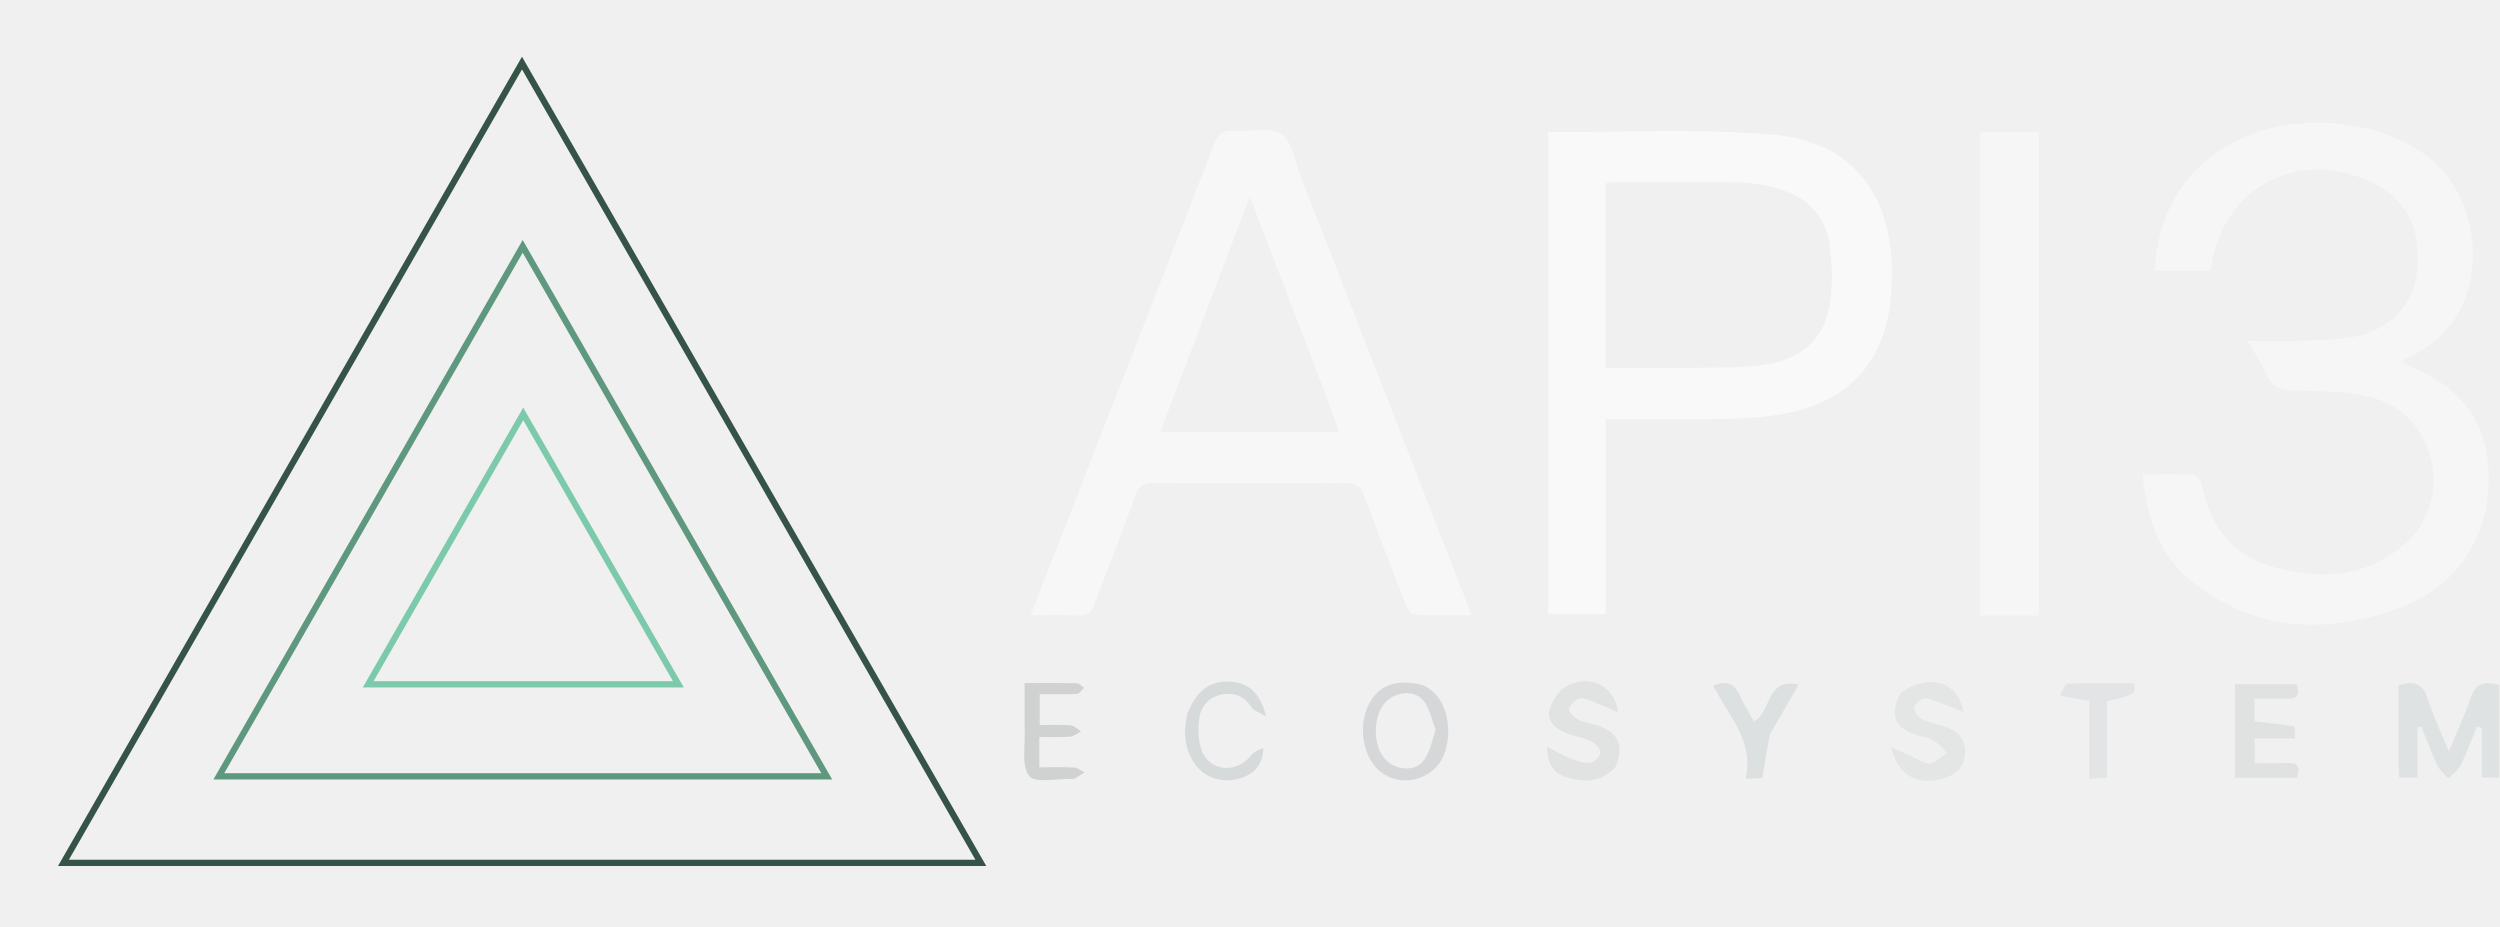
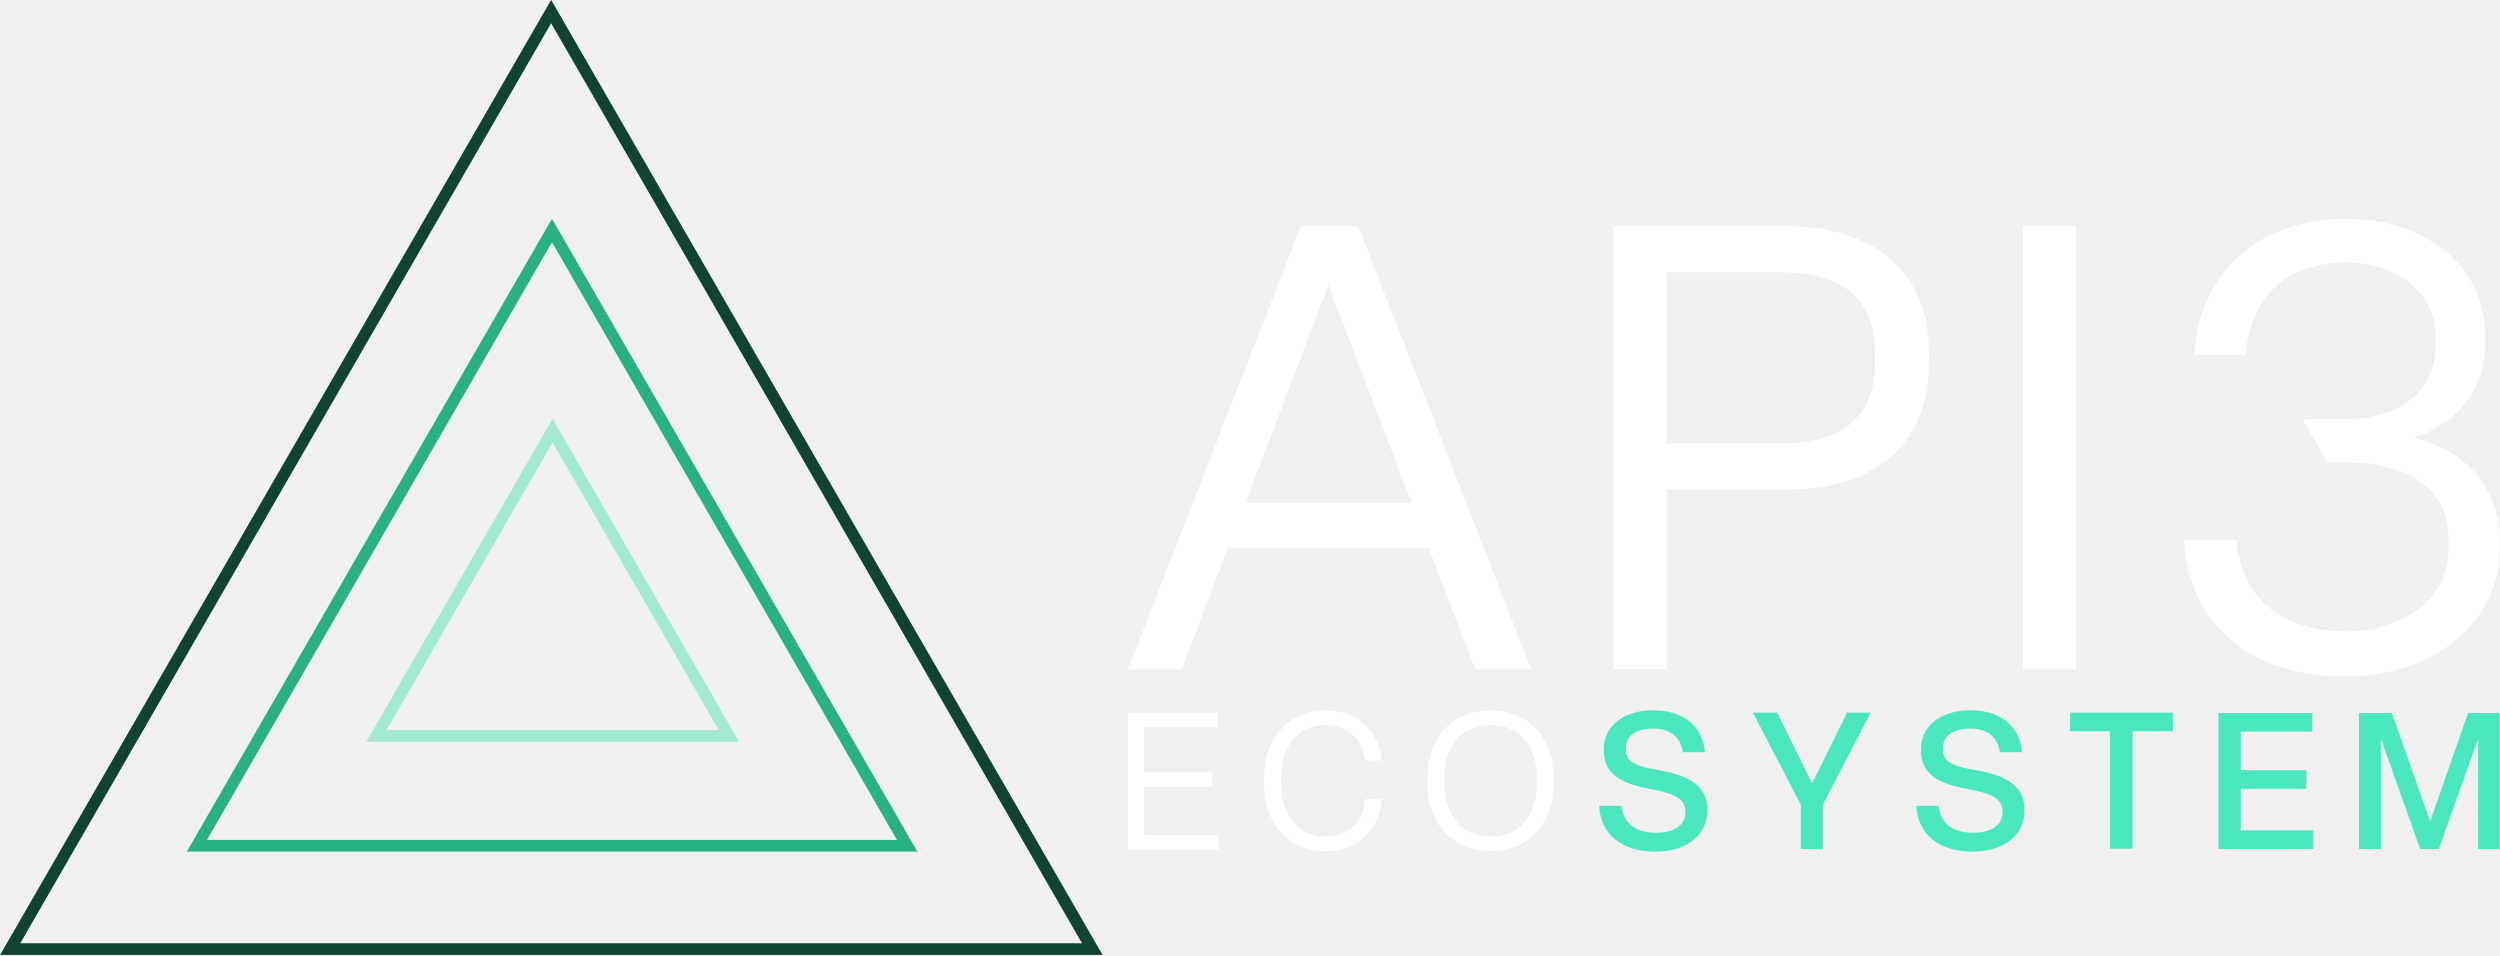
- <svg xmlns="http://www.w3.org/2000/svg" width="100%" height="100%" viewBox="0 0 793 294" version="1.1" xml:space="preserve" style="fill-rule:evenodd;clip-rule:evenodd;stroke-linecap:round;stroke-miterlimit:20;">
-   <g transform="matrix(1,0,0,1,-10235.8,-14565.1)">
-     <g transform="matrix(5.66657,0,0,3.22938,42318,2199.47)">
-       <g transform="matrix(0.176473,0,0,0.309657,-5675.45,3815.13)">
-         <path d="M427.618,182.335C439.572,151.72 451.452,121.49 463.106,91.172C464.49,87.573 466.3,86.267 470.035,86.585C474.977,87.005 481.044,85.324 484.602,87.648C487.939,89.828 488.735,96.009 490.485,100.493C507.989,145.331 525.46,190.181 542.93,235.032C543.514,236.53 543.984,238.072 544.739,240.27C538.43,240.27 532.65,240.439 526.898,240.114C525.858,240.055 524.54,238.119 524.017,236.787C519.51,225.319 515.06,213.826 510.82,202.256C509.721,199.255 508.145,198.297 504.985,198.319C484.657,198.455 464.326,198.464 443.997,198.301C440.696,198.275 439.352,199.533 438.288,202.44C434.105,213.858 429.597,225.157 425.418,236.576C424.398,239.362 423.068,240.533 420.012,240.354C415.377,240.083 410.714,240.283 405.04,240.283C412.686,220.656 420.081,201.675 427.618,182.335M498.797,170.734C490.903,150.115 483.009,129.496 474.589,107.502C464.799,133.213 455.601,157.369 446.206,182.044L502.893,182.044C501.499,178.244 500.259,174.865 498.797,170.734Z" style="fill:rgb(247,247,247);fill-rule:nonzero;" />
-       </g>
-       <g transform="matrix(0.176473,0,0,0.309657,-5675.45,3815.13)">
-         <path d="M866.668,206.822C863.049,221.999 853.861,232.307 840.042,237.601C816.872,246.479 794.168,245.742 773.846,229.921C763.13,221.58 758.998,209.514 757.787,195.583C763.446,195.583 768.582,195.412 773.688,195.724C774.739,195.788 776.351,197.532 776.567,198.71C779.092,212.524 786.759,221.834 800.454,225.301C815.4,229.085 829.864,228.024 841.705,216.97C856.544,203.118 850.724,177.049 831.258,171.396C823.29,169.082 814.502,169.244 806.067,169.019C801.735,168.903 798.869,168.053 797.065,163.867C795.636,160.55 793.525,157.527 791.104,153.305C796.565,153.305 801.115,153.467 805.648,153.266C812.282,152.973 819.068,153.186 825.496,151.811C837.016,149.345 844.068,140.988 844.889,130.489C845.971,116.649 841.073,107.763 829.475,102.526C806.847,92.309 783.533,104.668 779.727,128.891C779.626,129.532 779.436,130.16 779.233,131.025L761.561,131.025C762.651,113.968 769.512,100.642 784.017,91.714C802.899,80.093 832.088,82.077 848.679,95.16C867.355,109.888 869.009,146.806 842.309,158.311C841.611,158.611 841.015,159.146 839.87,159.904C841.176,160.567 841.978,161.044 842.832,161.399C861.137,168.994 869.082,182.147 867.294,201.947C867.159,203.439 866.933,204.923 866.668,206.822Z" style="fill:rgb(246,246,246);fill-rule:nonzero;" />
-       </g>
-       <g transform="matrix(0.176473,0,0,0.309657,-5675.45,3815.13)">
-         <path d="M587.466,208C587.466,218.824 587.466,229.147 587.466,239.873L569.232,239.873L569.232,87.27C569.465,87.141 569.609,86.99 569.752,86.991C593.38,87.138 617.137,85.818 640.602,87.858C665.121,89.99 677.961,106.152 678.236,130.772C678.301,136.546 677.911,142.525 676.463,148.08C672.402,163.664 661.445,172.514 646.182,175.928C639.582,177.404 632.666,177.831 625.874,178.001C613.265,178.315 600.642,178.091 587.466,178.091L587.466,208M587.421,149.466L587.421,161.818C597.17,161.818 606.287,161.924 615.401,161.785C622.88,161.67 630.446,161.891 637.811,160.834C648.381,159.316 656.393,153.488 658.394,142.559C659.596,135.994 659.414,128.909 658.416,122.274C657.1,113.521 651.217,107.691 642.771,105.136C638.371,103.805 633.646,103.066 629.047,102.962C616.395,102.674 603.733,102.853 591.074,102.878C589.982,102.88 588.889,103.106 587.421,103.271C587.421,118.546 587.421,133.512 587.421,149.466Z" style="fill:rgb(249,249,249);fill-rule:nonzero;" />
-       </g>
-       <g transform="matrix(0.176473,0,0,0.309657,-5675.45,3815.13)">
-         <path d="M706.228,234.795C706.228,185.346 706.228,136.371 706.228,87.03L724.934,87.03L724.934,240.351L706.228,240.351C706.228,238.503 706.228,236.886 706.228,234.795Z" style="fill:rgb(246,246,246);fill-rule:nonzero;" />
-       </g>
-     </g>
-     <g transform="matrix(5.66657,0,0,3.22938,42318,2199.47)">
-       <g transform="matrix(0.176473,0,0,0.309657,-5675.45,3815.13)">
-         <path d="M870.912,281.949C870.913,285.425 870.913,288.412 870.913,291.752L865.386,291.752L865.386,276.002C864.876,275.845 864.367,275.687 863.858,275.53C862.153,279.644 860.626,283.847 858.657,287.831C857.839,289.486 856.075,290.674 854.742,292.074C853.554,290.688 852.002,289.473 851.251,287.88C849.369,283.887 847.85,279.722 846.186,275.626C845.773,275.673 845.359,275.719 844.946,275.766L844.946,291.807L839.219,291.807C839.117,290.306 838.956,289.007 838.952,287.707C838.929,279.26 838.94,270.813 838.94,262.52C844.072,260.72 846.763,262.137 848.293,267.007C849.932,272.221 852.34,277.193 854.889,283.436C857.425,277.345 859.944,272.212 861.689,266.829C863.199,262.175 865.791,260.819 870.911,262.463C870.911,268.641 870.911,275.05 870.912,281.949Z" style="fill:rgb(223,226,226);fill-rule:nonzero;" />
-       </g>
-       <g transform="matrix(0.176473,0,0,0.309657,-5675.45,3815.13)">
-         <path d="M590.546,288.538C585.723,293.498 580.195,293.429 574.579,291.498C571.079,290.294 568.87,287.68 568.919,281.973C571.6,283.371 573.421,284.524 575.391,285.294C577.593,286.155 579.941,287.184 582.203,287.134C583.516,287.104 585.596,285.234 585.818,283.934C586.001,282.865 584.203,280.898 582.843,280.244C580.326,279.034 577.406,278.689 574.802,277.622C571.504,276.272 568.627,273.753 569.723,270.063C570.563,267.236 572.726,263.919 575.23,262.638C582.545,258.896 590.359,262.689 591.405,271.048C588.981,270.02 587.161,269.181 585.291,268.472C583.361,267.741 581.344,266.548 579.441,266.675C578.091,266.766 576.343,268.516 575.805,269.92C575.533,270.631 577.324,272.649 578.584,273.307C580.46,274.287 582.714,274.517 584.767,275.187C591.526,277.396 593.439,281.605 590.546,288.538Z" style="fill:rgb(225,227,226);fill-rule:nonzero;" />
-       </g>
-       <g transform="matrix(0.176473,0,0,0.309657,-5675.45,3815.13)">
-         <path d="M787.095,285.813C787.095,277.718 787.095,270.098 787.095,262.154L806.656,262.154C808.383,267.364 804.882,266.8 801.871,266.785C799.09,266.771 796.308,266.782 793.299,266.782L793.299,273.941C797.579,274.425 801.755,274.845 805.892,275.51C806.121,275.547 806.024,277.615 806.11,279.366L793.348,279.366L793.348,287.178C796.824,287.178 800.12,287.313 803.399,287.141C806.794,286.963 808.105,288.134 806.761,291.814L787.096,291.814C787.096,289.848 787.096,288.068 787.095,285.813Z" style="fill:rgb(224,226,225);fill-rule:nonzero;" />
-       </g>
-       <g transform="matrix(0.176473,0,0,0.309657,-5675.45,3815.13)">
-         <path d="M680.94,265.089C689.445,258.581 699.273,260.987 700.996,270.998C698.534,270 696.725,269.2 694.87,268.531C692.783,267.779 690.658,266.666 688.542,266.648C687.385,266.638 685.451,268.453 685.271,269.655C685.109,270.74 686.597,272.656 687.819,273.241C690.34,274.448 693.236,274.842 695.855,275.881C699.601,277.366 701.821,280.046 701.432,284.355C701.051,288.581 698.507,290.921 694.65,292.03C686.367,294.411 679.996,291.175 678.056,282.127C680.824,283.382 682.704,284.254 684.601,285.087C686.498,285.92 688.507,287.517 690.292,287.306C692.198,287.08 693.901,285.131 695.692,283.934C694.273,282.576 693.039,280.894 691.384,279.948C689.698,278.984 687.569,278.826 685.684,278.172C679.006,275.856 677.476,271.88 680.94,265.089Z" style="fill:rgb(228,229,229);fill-rule:nonzero;" />
-       </g>
-       <g transform="matrix(0.176473,0,0,0.309657,-5675.45,3815.13)">
-         <path d="M403.142,275.984C403.142,271.195 403.142,266.894 403.142,261.792C408.963,261.792 414.377,261.734 419.786,261.86C420.532,261.877 421.257,262.808 421.991,263.316C421.247,263.987 420.532,265.197 419.755,265.238C415.961,265.44 412.152,265.33 407.942,265.33L407.942,275.107C411.169,275.107 414.449,274.933 417.693,275.2C418.857,275.295 419.934,276.452 421.05,277.124C419.879,277.711 418.74,278.709 417.531,278.803C414.423,279.044 411.284,278.883 407.832,278.883L407.832,288.512C411.474,288.512 415.218,288.391 418.945,288.587C420.028,288.644 421.063,289.607 422.121,290.155C421.047,290.832 419.977,291.516 418.892,292.175C418.771,292.249 418.565,292.191 418.399,292.186C413.607,292.028 406.485,293.689 404.59,291.265C402.014,287.97 403.435,281.552 403.142,275.984Z" style="fill:rgb(208,210,210);fill-rule:nonzero;" />
-       </g>
-       <g transform="matrix(0.176473,0,0,0.309657,-5675.45,3815.13)">
-         <path d="M529.394,262.413C539.129,266.691 539.121,281.49 534.568,287.405C530.107,293.201 521.678,294.426 515.975,289.873C510.552,285.542 508.81,275.816 512.202,268.803C515.229,262.545 521.014,260.294 529.394,262.413M533.522,276.55C532.261,273.42 531.657,269.732 529.583,267.294C526.615,263.805 520.726,264.54 517.576,267.933C513.584,272.234 513.541,281.656 517.493,285.926C520.657,289.344 526.499,290.117 529.506,286.647C531.597,284.234 532.229,280.555 533.522,276.55Z" style="fill:rgb(213,215,216);fill-rule:nonzero;" />
-       </g>
-       <g transform="matrix(0.176473,0,0,0.309657,-5675.45,3815.13)">
-         <path d="M639.572,278.034C638.641,282.707 637.929,287.055 637.132,291.918C636.028,291.972 634.442,292.048 631.823,292.175C634.675,280.027 626.292,272.13 621.566,262.554C625.347,261.127 628.011,261.451 629.773,265.368C631.11,268.341 632.926,271.099 634.531,273.955C640.12,270.975 638.25,259.934 648.673,262.295C645.556,267.704 642.673,272.705 639.572,278.034Z" style="fill:rgb(221,224,224);fill-rule:nonzero;" />
-       </g>
-       <g transform="matrix(0.176473,0,0,0.309657,-5675.45,3815.13)">
-         <path d="M454.744,271.581C457.642,264.194 461.897,261.045 468.15,261.35C474.106,261.64 477.814,264.74 479.734,272.339C477.534,271.033 475.873,270.599 475.178,269.534C472.878,266.01 469.72,264.65 465.779,265.396C461.538,266.198 458.972,269.198 458.508,273.287C458.145,276.489 458.187,280.069 459.271,283.034C461.771,289.876 470.328,290.606 474.944,284.782C475.854,283.634 477.269,282.886 478.881,282.449C478.747,287.869 475.804,290.781 471.178,292.108C465.856,293.634 460.374,291.863 457.321,287.671C453.844,282.897 453.405,277.555 454.744,271.581Z" style="fill:rgb(215,218,218);fill-rule:nonzero;" />
-       </g>
-       <g transform="matrix(0.176473,0,0,0.309657,-5675.45,3815.13)">
-         <path d="M731.587,265.694C732.301,264.175 733.167,262.036 734.119,261.997C741.081,261.709 748.061,261.842 754.951,261.842C755.707,265.321 755.707,265.321 746.455,267.591L746.455,291.759C744.529,291.902 742.975,292.017 740.881,292.172L740.881,267.375C737.532,266.886 734.655,266.466 731.587,265.694Z" style="fill:rgb(226,228,229);fill-rule:nonzero;" />
-       </g>
-     </g>
-     <g transform="matrix(5.66657,0,0,3.22938,42318,2199.47)">
-       <g transform="matrix(0.177261,0,0,0.309657,-7476.08,-681.082)">
-         <path d="M10400.7,14585.1L10545.6,14838.8L10255.9,14838.8L10400.7,14585.1Z" style="fill:none;stroke:rgb(54,83,72);stroke-width:2px;" />
-       </g>
-       <g transform="matrix(0.117463,0,0,0.205196,-6854.1,860.496)">
-         <path d="M10400.7,14585.1L10545.6,14838.8L10255.9,14838.8L10400.7,14585.1Z" style="fill:none;stroke:rgb(94,152,127);stroke-width:3.01px;" />
-       </g>
-       <g transform="matrix(0.0599381,0,0,0.104706,-6255.77,2342.61)">
-         <path d="M10400.7,14585.1L10545.6,14838.8L10255.9,14838.8L10400.7,14585.1Z" style="fill:none;stroke:rgb(124,202,171);stroke-width:5.9px;" />
+ <svg xmlns="http://www.w3.org/2000/svg" width="100%" height="100%" viewBox="0 0 1065 407" version="1.1" xml:space="preserve" style="fill-rule:evenodd;clip-rule:evenodd;stroke-linejoin:round;stroke-miterlimit:2;">
+   <g transform="matrix(1,0,0,1,-20859.2,-13347.5)">
+     <g transform="matrix(5.66657,0,0,3.22938,52953.8,2199.47)">
+       <g id="logo-full" transform="matrix(0.176473,0,0,0.309657,-5736.24,3347.15)">
+         <g transform="matrix(9.14591,0,0,5.17886,52158.8,-19523.7)">
+           <g transform="matrix(0.177261,0,0,0.309657,-7476.08,-681.082)">
+             <path d="M10400.7,14585.1L10545.6,14838.8L10255.9,14838.8L10400.7,14585.1ZM10400.7,14591.3L10261.2,14835.7L10540.2,14835.7L10400.7,14591.3Z" style="fill:rgb(16,67,50);" />
+           </g>
+           <g transform="matrix(0.117463,0,0,0.205196,-6854.1,860.496)">
+             <path d="M10400.7,14585.1L10545.6,14838.8L10255.9,14838.8L10400.7,14585.1ZM10400.7,14594.5L10263.9,14834.1L10537.5,14834.1L10400.7,14594.5Z" style="fill:rgb(41,177,131);" />
+           </g>
+           <g transform="matrix(0.0599381,0,0,0.104706,-6255.77,2342.61)">
+             <path d="M10400.7,14585.1L10545.6,14838.8L10255.9,14838.8L10400.7,14585.1ZM10400.7,14603.6L10271.7,14829.6L10529.8,14829.6L10400.7,14603.6Z" style="fill:rgb(163,234,210);" />
+           </g>
+         </g>
+         <g transform="matrix(1.41755,0,0,1.41755,-372.054,-295.189)">
+           <path d="M890.8,702.5L890.8,661.5L917.7,661.5L917.7,665.8L895.7,665.8L895.7,679.4L916,679.4L916,683.7L895.7,683.7L895.7,698.2L918,698.2L918,702.5L890.8,702.5Z" style="fill:white;fill-rule:nonzero;" />
+           <g transform="matrix(1,0,0,1,-24.7931,0)">
+             <path d="M956.5,682.7L956.5,681.1C956.5,669.1 963.9,660.8 975.2,660.8C984.5,660.8 990.9,666.7 991.9,675.8L986.9,675.8C985.9,669 981.4,665.1 975.1,665.1C966.6,665.1 961.6,671.7 961.6,681.1L961.6,682.7C961.6,692.1 966.7,698.7 975.1,698.7C982,698.7 986.6,694.1 986.9,687.4L991.9,687.4C991.2,696.4 984.8,703.1 975.1,703.1C964,703 956.5,694.9 956.5,682.7Z" style="fill:white;fill-rule:nonzero;" />
+           </g>
+           <g transform="matrix(1,0,0,1,-49.8862,0)">
+             <path d="M1030.7,682.7L1030.7,681.1C1030.7,668.9 1038.1,660.8 1049.7,660.8C1061.3,660.8 1068.6,669 1068.6,681.1L1068.6,682.7C1068.6,694.8 1061.2,703 1049.7,703C1038.2,703 1030.7,694.8 1030.7,682.7ZM1063.6,682.7L1063.6,681.1C1063.6,671.5 1058.4,665.1 1049.7,665.1C1041,665.1 1035.8,671.4 1035.8,681.1L1035.8,682.7C1035.8,692.3 1041,698.7 1049.7,698.7C1058.4,698.7 1063.6,692.3 1063.6,682.7Z" style="fill:white;fill-rule:nonzero;" />
+           </g>
+           <g transform="matrix(1,0,0,1,-74.9794,0)">
+             <path d="M1107.4,689.4L1114.1,689.4C1114.7,695.1 1118.8,697.5 1124.5,697.5C1129.6,697.5 1133.3,695.5 1133.3,691.4L1133.3,691.1C1133.3,687.6 1130.8,685.8 1122.5,684.3C1112.4,682.5 1108.8,678.8 1108.8,672.7L1108.8,672.3C1108.8,665.6 1114.6,660.7 1123.6,660.7C1132.2,660.7 1138.4,665 1139.2,673.3L1132.5,673.3C1131.9,668.6 1128.6,666.2 1123.5,666.2C1118.4,666.2 1115.4,668.5 1115.4,672.1L1115.4,672.4C1115.4,675.6 1117.1,677.4 1125.3,678.7C1135.1,680.4 1139.9,683.8 1139.9,690.5L1139.9,691C1139.9,698.1 1133.8,703.2 1124.2,703.2C1114.3,703.1 1107.8,698.1 1107.4,689.4Z" style="fill:rgb(74,231,191);fill-rule:nonzero;" />
+           </g>
+           <g transform="matrix(1,0,0,1,-96.5725,0)">
+             <path d="M1189.6,702.4L1189.6,689.1L1175.2,661.4L1182.5,661.4L1193,682.7L1203.5,661.4L1210.6,661.4L1196.2,689.1L1196.2,702.4L1189.6,702.4Z" style="fill:rgb(74,231,191);fill-rule:nonzero;" />
+           </g>
+           <g transform="matrix(1,0,0,1,-118.066,0)">
+             <path d="M1245.8,689.4L1252.5,689.4C1253.1,695.1 1257.2,697.5 1262.9,697.5C1268,697.5 1271.7,695.5 1271.7,691.4L1271.7,691.1C1271.7,687.6 1269.2,685.8 1260.9,684.3C1250.8,682.5 1247.2,678.8 1247.2,672.7L1247.2,672.3C1247.2,665.6 1253,660.7 1262,660.7C1270.6,660.7 1276.8,665 1277.6,673.3L1270.9,673.3C1270.3,668.6 1267,666.2 1261.9,666.2C1256.8,666.2 1253.8,668.5 1253.8,672.1L1253.8,672.4C1253.8,675.6 1255.5,677.4 1263.7,678.7C1273.5,680.4 1278.3,683.8 1278.3,690.5L1278.3,691C1278.3,698.1 1272.2,703.2 1262.6,703.2C1252.7,703.1 1246.2,698.1 1245.8,689.4Z" style="fill:rgb(74,231,191);fill-rule:nonzero;" />
+           </g>
+           <g transform="matrix(1,0,0,1,-139.959,0)">
+             <path d="M1325.9,702.4L1325.9,667L1313.9,667L1313.9,661.4L1344.8,661.4L1344.8,667L1332.7,667L1332.7,702.3L1325.9,702.3L1325.9,702.4Z" style="fill:rgb(74,231,191);fill-rule:nonzero;" />
+           </g>
+           <g transform="matrix(1,0,0,1,-165.352,0)">
+             <path d="M1383.9,702.4L1383.9,661.5L1412.1,661.5L1412.1,667.1L1390.6,667.1L1390.6,678.7L1410.3,678.7L1410.3,684.3L1390.6,684.3L1390.6,696.8L1412.4,696.8L1412.4,702.4L1383.9,702.4Z" style="fill:rgb(74,231,191);fill-rule:nonzero;" />
+           </g>
+           <g transform="matrix(1,0,0,1,-192.145,0)">
+             <path d="M1452.9,702.4L1452.9,661.5L1462.8,661.5L1474.3,694.1L1485.7,661.5L1495.2,661.5L1495.2,702.4L1488.7,702.4L1488.7,669.3L1476.9,702.4L1471.3,702.4L1459.5,669.2L1459.5,702.4L1452.9,702.4Z" style="fill:rgb(74,231,191);fill-rule:nonzero;" />
+           </g>
+         </g>
+         <g transform="matrix(0.956609,0,0,0.956609,38.6483,28.4711)">
+           <path d="M1045.3,622.5L1024.7,568.6L935.2,568.6L914.6,622.5L890.7,622.5L967.7,425.2L993.3,425.2L1070.3,622.5L1045.3,622.5ZM943.1,548.3L1017,548.3L980,451.3L943.1,548.3Z" style="fill:white;fill-rule:nonzero;" />
+           <path d="M1107,622.5L1107,425.2L1184,425.2C1222.3,425.2 1247.4,444.9 1247.4,481.3L1247.4,486.3C1247.4,523 1222.4,542.4 1184,542.4L1130.7,542.4L1130.7,622.4L1107,622.4L1107,622.5ZM1130.6,521.9L1183.1,521.9C1207.8,521.9 1223.4,510.5 1223.4,486.3L1223.4,481.3C1223.4,457.1 1207.8,445.7 1183.1,445.7L1130.6,445.7L1130.6,521.9Z" style="fill:white;fill-rule:nonzero;" />
+           <rect x="1289.3" y="425.2" width="23.6" height="197.3" style="fill:white;fill-rule:nonzero;" />
+           <path d="M1463.2,519.4C1482.1,513.3 1495.2,498.3 1495.2,477.2L1495.2,473.9C1495.2,443.1 1468.5,421.9 1433.2,421.9C1408.5,421.9 1388.8,431.5 1377.2,447.7C1370.4,457.2 1366.3,469 1365.7,482.4L1388.5,482.4C1388.8,478.2 1389.5,474.3 1390.5,470.7C1395.9,452 1411.2,441.3 1433.5,441.3C1455.5,441.3 1473,454.6 1473,473.8L1473,478.8C1473,499.9 1454.9,511 1434.1,511L1413.8,511L1425,530.4L1434.6,530.4C1459.6,530.4 1478.8,541.5 1478.8,564L1478.8,569C1478.8,581.1 1472.8,590.7 1463.5,597C1455.3,602.6 1444.7,605.6 1433.2,605.6C1404.9,605.6 1386.8,591.4 1384.3,565L1361,565C1363.5,602.8 1390.5,625.6 1432.7,625.6C1448.4,625.6 1462.6,621.8 1474,615.1C1491,605.1 1501.6,588.6 1501.6,568.7L1501.6,565.4C1501.5,540.8 1485.4,524.4 1463.2,519.4Z" style="fill:white;fill-rule:nonzero;" />
+         </g>
      </g>
    </g>
  </g>
</svg>
